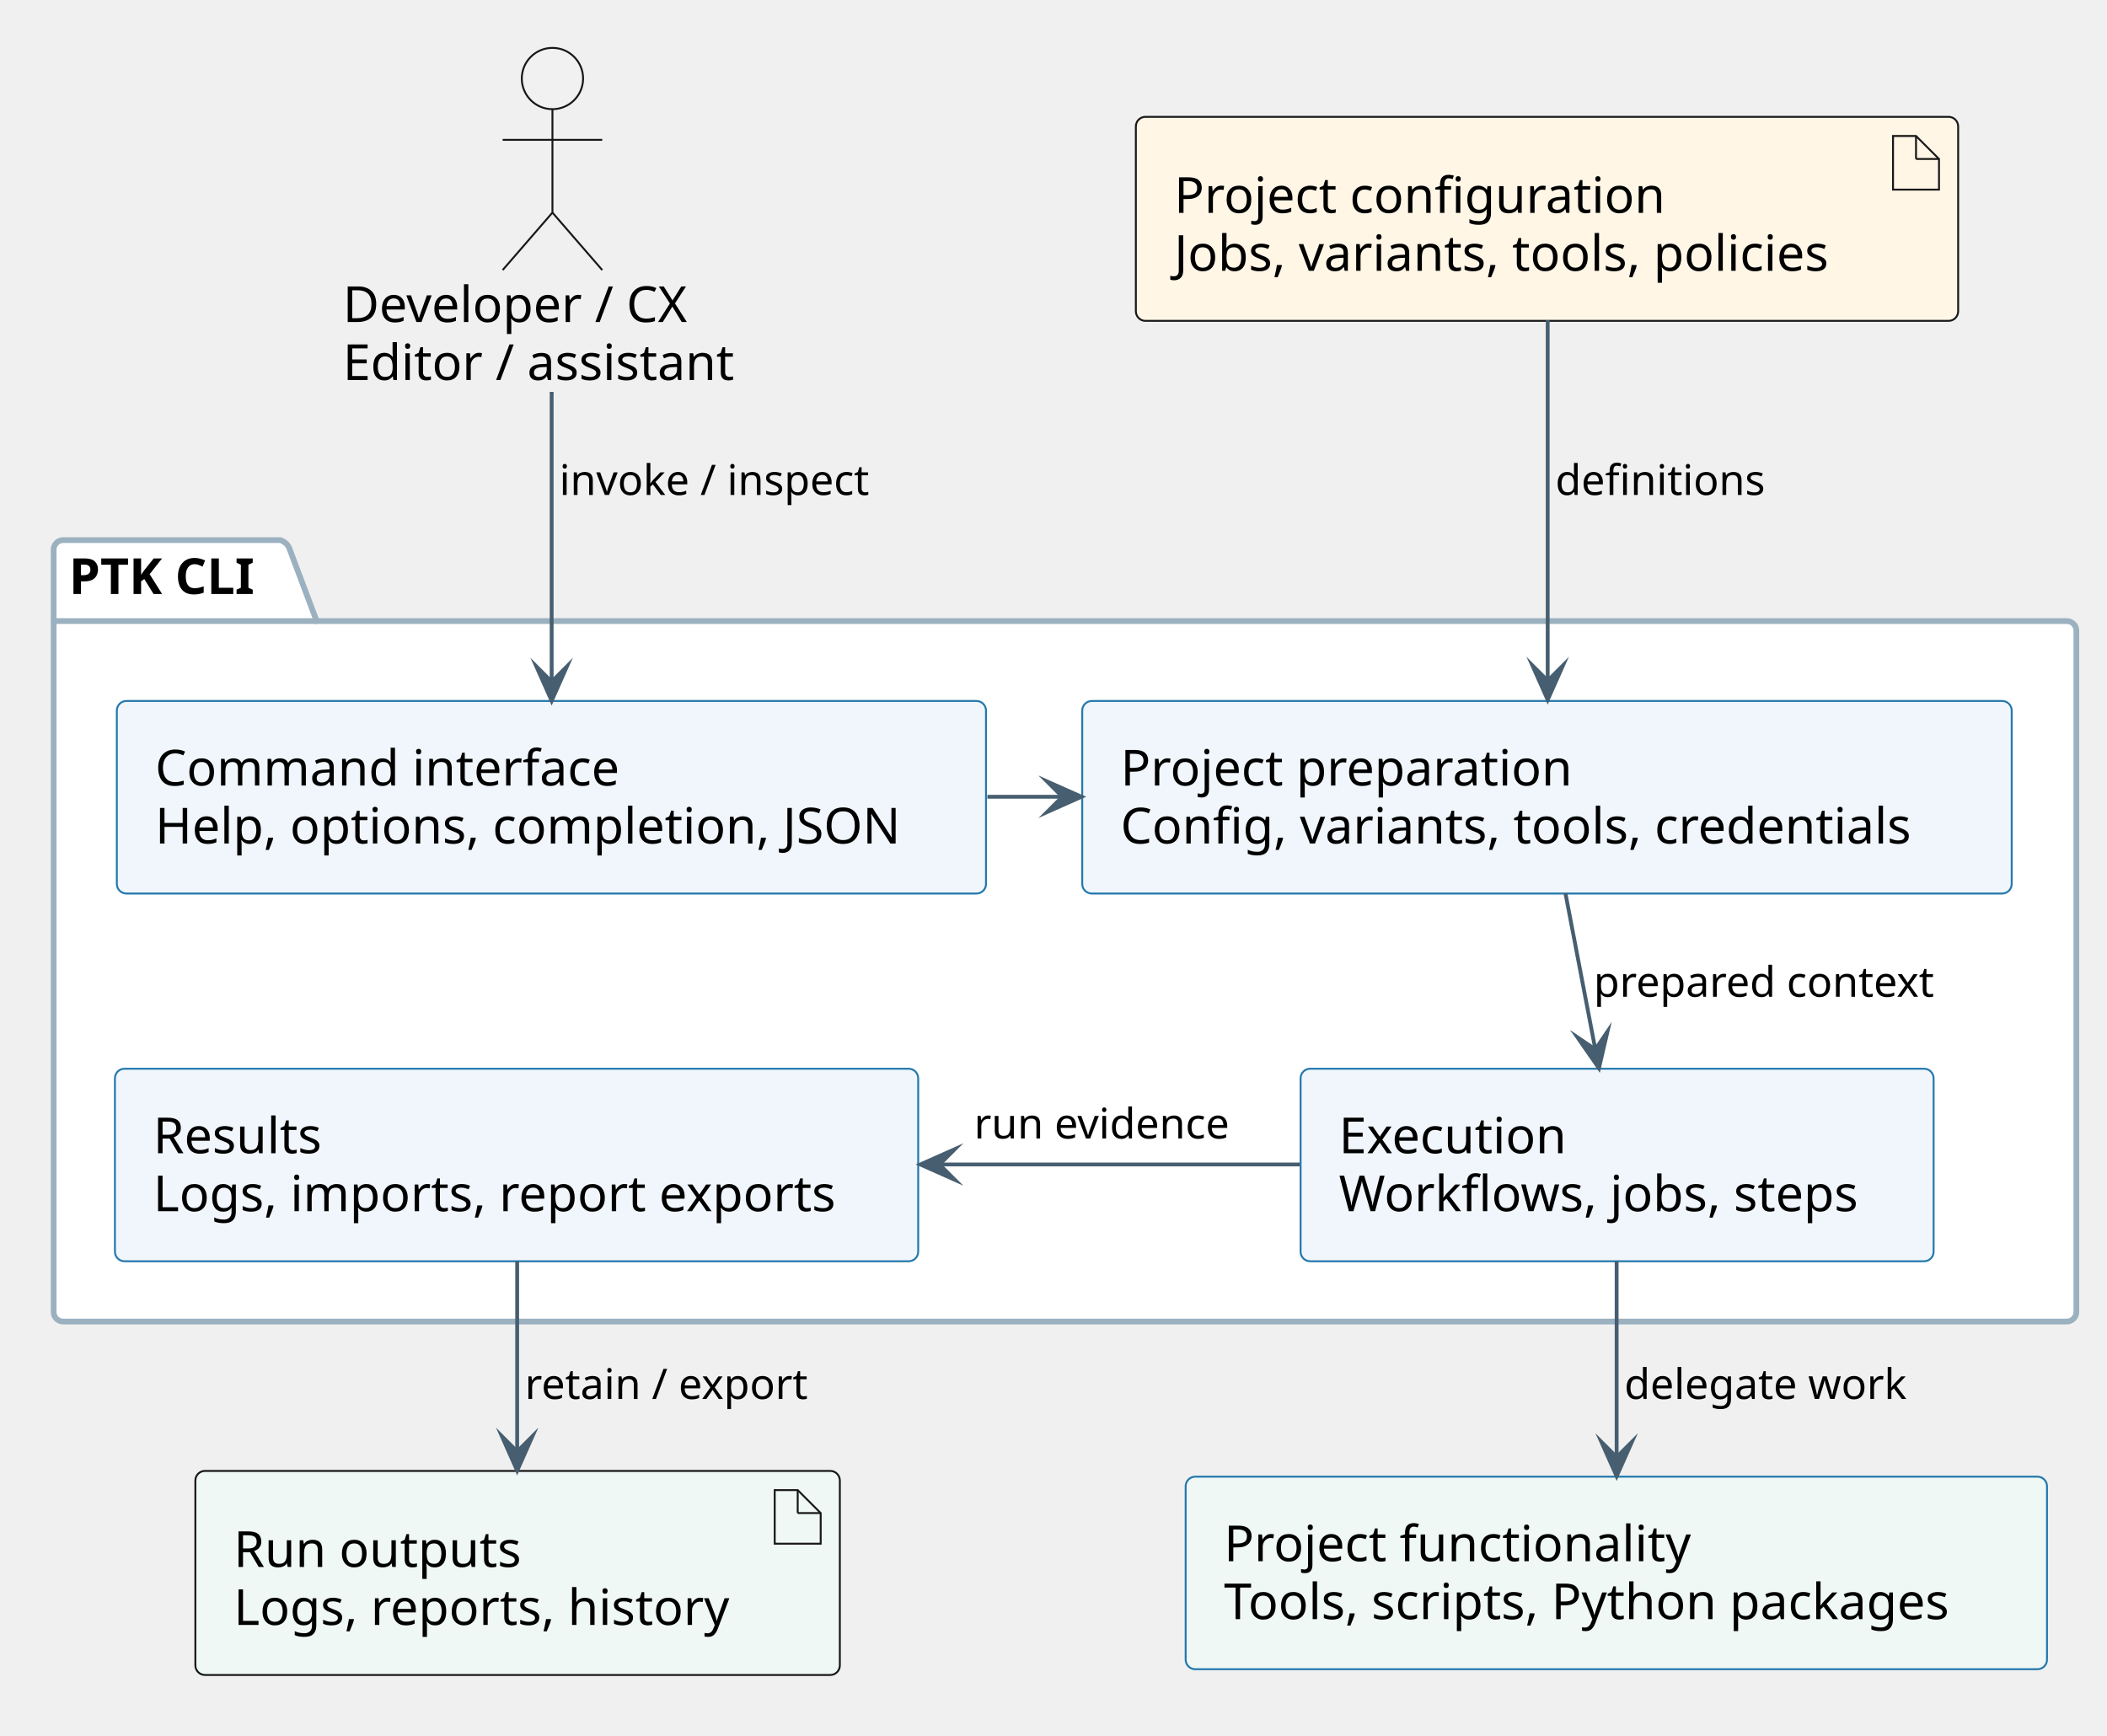
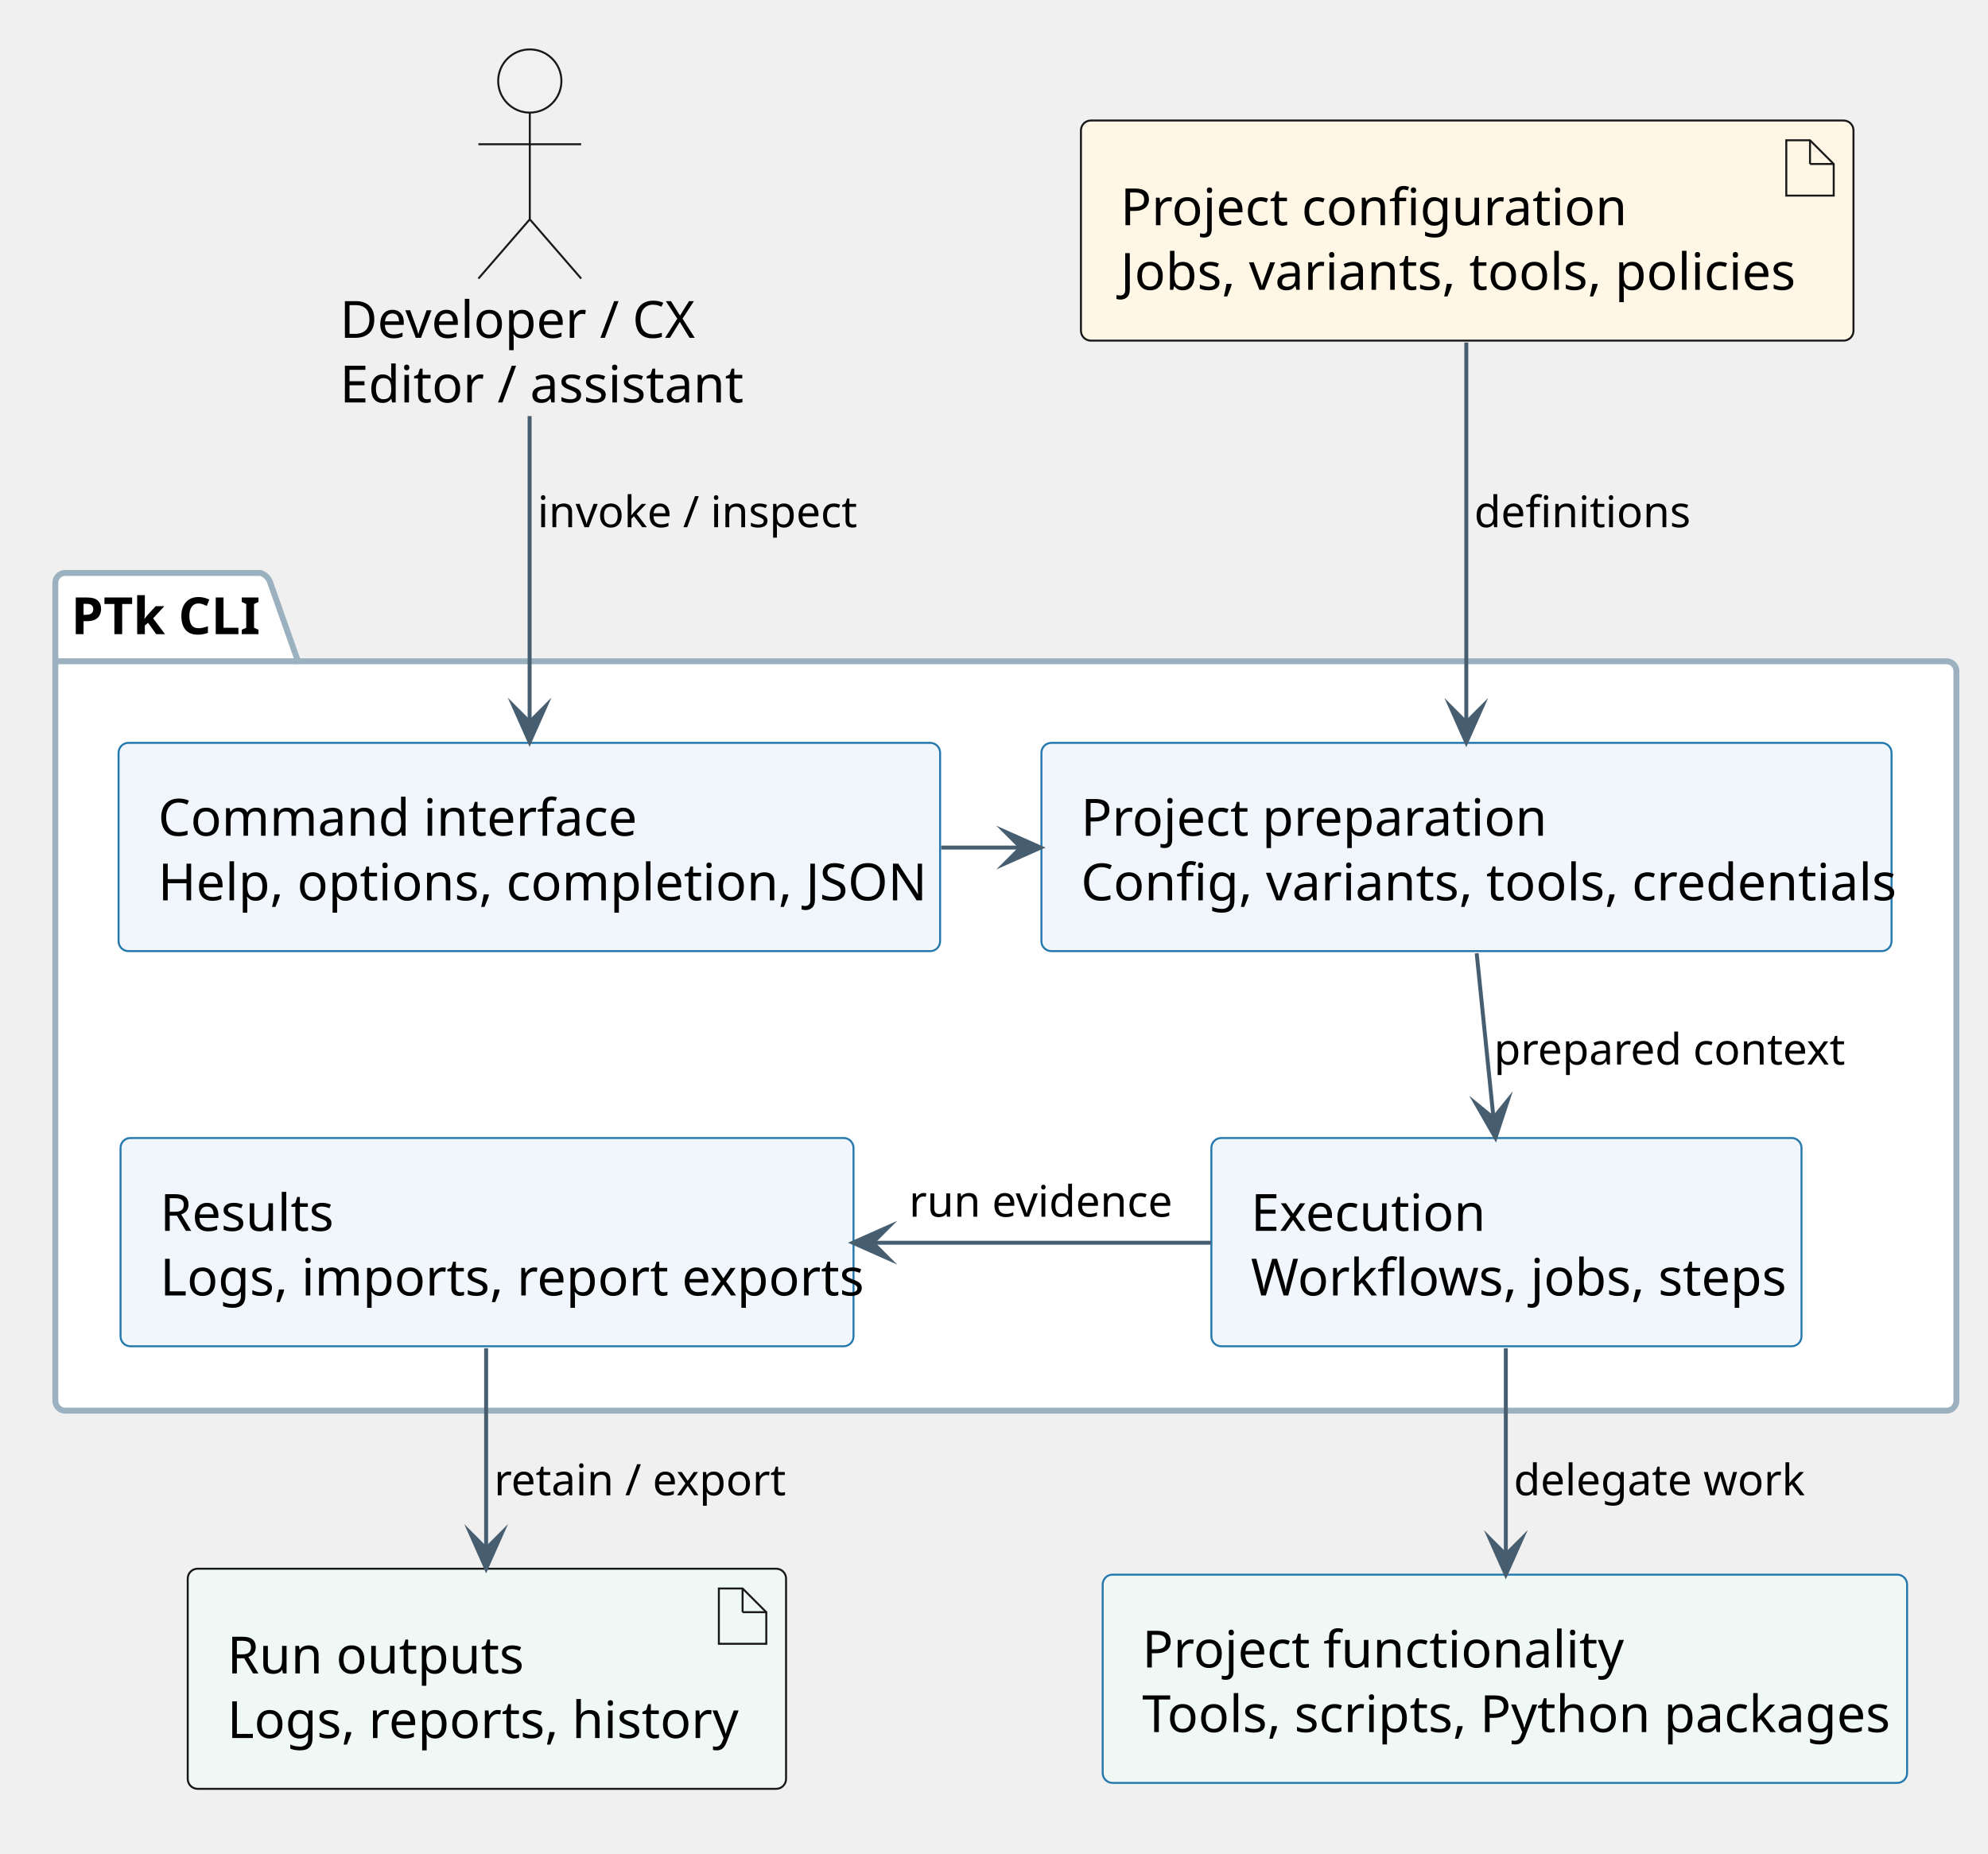
- <svg xmlns="http://www.w3.org/2000/svg" version="1.1" data-diagram-type="DESCRIPTION" style="width:550px;height:453px;" width="550px" height="453px" viewBox="0 0 550 453" zoomAndPan="magnify" preserveAspectRatio="none" contentStyleType="text/css">
+ <svg xmlns="http://www.w3.org/2000/svg" version="1.1" data-diagram-type="DESCRIPTION" style="width:503px;height:469px;" width="503px" height="469px" viewBox="0 0 503 469" zoomAndPan="magnify" preserveAspectRatio="none" contentStyleType="text/css">
  <defs />
  <g font-family="sans-serif" lengthAdjust="spacing">
-     <g class="cluster" data-qualified-name="PTK CLI" id="ent0003" data-source-line="20">
-       <path d="M16.5,141 L73.156,141 A3.75,3.75 0 0 1 75.656,143.5 L82.656,162.133 L539.5,162.133 A2.5,2.5 0 0 1 542,164.633 L542,342.5 A2.5,2.5 0 0 1 539.5,345 L16.5,345 A2.5,2.5 0 0 1 14,342.5 L14,143.5 A2.5,2.5 0 0 1 16.5,141" style="stroke:#9BB1C0;stroke-width:1.5;" fill="#FFF" />
-       <line x1="14" y1="162.133" x2="82.656" y2="162.133" style="stroke:#9BB1C0;stroke-width:1.5;" />
-       <text x="18" y="155.067" fill="#000" font-size="13" textLength="55.656" font-weight="700">PTK CLI</text>
+     <g class="cluster" data-qualified-name="PTk CLI" id="ent0003" data-source-line="20">
+       <path d="M16.5,145 L65.895,145 A3.75,3.75 0 0 1 68.395,147.5 L75.395,167.352 L492.5,167.352 A2.5,2.5 0 0 1 495,169.852 L495,354.5 A2.5,2.5 0 0 1 492.5,357 L16.5,357 A2.5,2.5 0 0 1 14,354.5 L14,147.5 A2.5,2.5 0 0 1 16.5,145" style="stroke:#9BB1C0;stroke-width:1.5;" fill="#FFF" />
+       <line x1="14" y1="167.352" x2="75.395" y2="167.352" style="stroke:#9BB1C0;stroke-width:1.5;" />
+       <text x="18" y="160.495" fill="#000" font-size="13" textLength="48.395" font-weight="700">PTk CLI</text>
    </g>
    <g class="entity" data-qualified-name="Client" id="ent0001" data-source-line="18">
-       <ellipse cx="144.207" cy="20.5" rx="8" ry="8" fill="#F1F1F1" style="stroke:#181818;stroke-width:0.5;" />
-       <path d="M144.207,28.5 L144.207,55.5 M131.207,36.5 L157.207,36.5 M144.207,55.5 L131.207,70.5 M144.207,55.5 L157.207,70.5" style="stroke:#181818;stroke-width:0.5;" fill="none" />
-       <text x="89.5" y="84.067" fill="#000" font-size="13" textLength="97.487">Developer / CX</text>
-       <text x="89.5" y="99.2" fill="#000" font-size="13" textLength="109.415">Editor / assistant</text>
+       <ellipse cx="134.049" cy="20.5" rx="8" ry="8" fill="#F1F1F1" style="stroke:#181818;stroke-width:0.5;" />
+       <path d="M134.049,28.5 L134.049,55.5 M121.049,36.5 L147.049,36.5 M134.049,55.5 L121.049,70.5 M134.049,55.5 L147.049,70.5" style="stroke:#181818;stroke-width:0.5;" fill="none" />
+       <text x="86" y="85.495" fill="#000" font-size="13" textLength="88.15">Developer / CX</text>
+       <text x="86" y="101.847" fill="#000" font-size="13" textLength="96.097">Editor / assistant</text>
    </g>
    <g class="entity" data-qualified-name="Config" id="ent0002" data-source-line="19">
-       <rect x="296.5" y="30.5" width="214.647" height="53.266" fill="#FFF6E6" style="stroke:#181818;stroke-width:0.5;" rx="2.5" ry="2.5" />
-       <polygon points="494.147,35.5,494.147,49.5,506.147,49.5,506.147,41.5,500.147,35.5,494.147,35.5" fill="#FFF6E6" style="stroke:#181818;stroke-width:0.5;stroke-linejoin:miter;stroke-miterlimit:10;" />
-       <line x1="500.147" y1="35.5" x2="500.147" y2="41.5" style="stroke:#181818;stroke-width:0.5;" />
-       <line x1="506.147" y1="41.5" x2="500.147" y2="41.5" style="stroke:#181818;stroke-width:0.5;" />
-       <text x="306.5" y="55.567" fill="#000" font-size="13" textLength="135.357">Project configuration</text>
-       <text x="306.5" y="70.7" fill="#000" font-size="13" textLength="184.647">Jobs, variants, tools, policies</text>
+       <rect x="273.5" y="30.5" width="195.464" height="55.703" fill="#FFF6E6" style="stroke:#181818;stroke-width:0.5;" rx="2.5" ry="2.5" />
+       <polygon points="451.964,35.5,451.964,49.5,463.964,49.5,463.964,41.5,457.964,35.5,451.964,35.5" fill="#FFF6E6" style="stroke:#181818;stroke-width:0.5;stroke-linejoin:miter;stroke-miterlimit:10;" />
+       <line x1="457.964" y1="35.5" x2="457.964" y2="41.5" style="stroke:#181818;stroke-width:0.5;" />
+       <line x1="463.964" y1="41.5" x2="457.964" y2="41.5" style="stroke:#181818;stroke-width:0.5;" />
+       <text x="283.5" y="56.995" fill="#000" font-size="13" textLength="118.511">Project configuration</text>
+       <text x="283.5" y="73.347" fill="#000" font-size="13" textLength="165.464">Jobs, variants, tools, policies</text>
    </g>
    <g class="entity" data-qualified-name="Work" id="ent0012" data-source-line="29">
-       <rect x="309.5" y="385.5" width="224.839" height="50.266" fill="#EFF8F5" style="stroke:#2478AD;stroke-width:0.5;" rx="2.5" ry="2.5" />
-       <text x="319.5" y="407.567" fill="#000" font-size="13" textLength="130.209">Project functionality</text>
-       <text x="319.5" y="422.7" fill="#000" font-size="13" textLength="204.839">Tools, scripts, Python packages</text>
+       <rect x="279" y="398.5" width="203.53" height="52.703" fill="#EFF8F5" style="stroke:#2478AD;stroke-width:0.5;" rx="2.5" ry="2.5" />
+       <text x="289" y="421.995" fill="#000" font-size="13" textLength="112.722">Project functionality</text>
+       <text x="289" y="438.347" fill="#000" font-size="13" textLength="183.53">Tools, scripts, Python packages</text>
    </g>
    <g class="entity" data-qualified-name="Outputs" id="ent0013" data-source-line="30">
-       <rect x="51" y="384" width="168.227" height="53.266" fill="#EFF8F5" style="stroke:#181818;stroke-width:0.5;" rx="2.5" ry="2.5" />
-       <polygon points="202.227,389,202.227,403,214.227,403,214.227,395,208.227,389,202.227,389" fill="#EFF8F5" style="stroke:#181818;stroke-width:0.5;stroke-linejoin:miter;stroke-miterlimit:10;" />
-       <line x1="208.227" y1="389" x2="208.227" y2="395" style="stroke:#181818;stroke-width:0.5;" />
-       <line x1="214.227" y1="395" x2="208.227" y2="395" style="stroke:#181818;stroke-width:0.5;" />
-       <text x="61" y="409.067" fill="#000" font-size="13" textLength="79.295">Run outputs</text>
-       <text x="61" y="424.2" fill="#000" font-size="13" textLength="138.227">Logs, reports, history</text>
+       <rect x="47.5" y="397" width="151.386" height="55.703" fill="#EFF8F5" style="stroke:#181818;stroke-width:0.5;" rx="2.5" ry="2.5" />
+       <polygon points="181.886,402,181.886,416,193.886,416,193.886,408,187.886,402,181.886,402" fill="#EFF8F5" style="stroke:#181818;stroke-width:0.5;stroke-linejoin:miter;stroke-miterlimit:10;" />
+       <line x1="187.886" y1="402" x2="187.886" y2="408" style="stroke:#181818;stroke-width:0.5;" />
+       <line x1="193.886" y1="408" x2="187.886" y2="408" style="stroke:#181818;stroke-width:0.5;" />
+       <text x="57.5" y="423.495" fill="#000" font-size="13" textLength="70.104">Run outputs</text>
+       <text x="57.5" y="439.847" fill="#000" font-size="13" textLength="121.386">Logs, reports, history</text>
    </g>
-     <g class="entity" data-qualified-name="PTK CLI.CLI" id="ent0004" data-source-line="21">
-       <rect x="30.5" y="183" width="226.883" height="50.266" fill="#F0F6FB" style="stroke:#2478AD;stroke-width:0.5;" rx="2.5" ry="2.5" />
-       <text x="40.5" y="205.067" fill="#000" font-size="13" textLength="128.927">Command interface</text>
-       <text x="40.5" y="220.2" fill="#000" font-size="13" textLength="206.883">Help, options, completion, JSON</text>
+     <g class="entity" data-qualified-name="PTk CLI.CLI" id="ent0004" data-source-line="21">
+       <rect x="30" y="188" width="207.865" height="52.703" fill="#F0F6FB" style="stroke:#2478AD;stroke-width:0.5;" rx="2.5" ry="2.5" />
+       <text x="40" y="211.495" fill="#000" font-size="13" textLength="113.439">Command interface</text>
+       <text x="40" y="227.847" fill="#000" font-size="13" textLength="187.865">Help, options, completion, JSON</text>
    </g>
-     <g class="entity" data-qualified-name="PTK CLI.Prepare" id="ent0005" data-source-line="22">
-       <rect x="282.5" y="183" width="242.625" height="50.266" fill="#F0F6FB" style="stroke:#2478AD;stroke-width:0.5;" rx="2.5" ry="2.5" />
-       <text x="292.5" y="205.067" fill="#000" font-size="13" textLength="125.15">Project preparation</text>
-       <text x="292.5" y="220.2" fill="#000" font-size="13" textLength="222.625">Config, variants, tools, credentials</text>
+     <g class="entity" data-qualified-name="PTk CLI.Prepare" id="ent0005" data-source-line="22">
+       <rect x="263.5" y="188" width="215.095" height="52.703" fill="#F0F6FB" style="stroke:#2478AD;stroke-width:0.5;" rx="2.5" ry="2.5" />
+       <text x="273.5" y="211.495" fill="#000" font-size="13" textLength="109.84">Project preparation</text>
+       <text x="273.5" y="227.847" fill="#000" font-size="13" textLength="195.095">Config, variants, tools, credentials</text>
    </g>
-     <g class="entity" data-qualified-name="PTK CLI.Execute" id="ent0006" data-source-line="23">
-       <rect x="339.5" y="279" width="165.241" height="50.266" fill="#F0F6FB" style="stroke:#2478AD;stroke-width:0.5;" rx="2.5" ry="2.5" />
-       <text x="349.5" y="301.067" fill="#000" font-size="13" textLength="64.194">Execution</text>
-       <text x="349.5" y="316.2" fill="#000" font-size="13" textLength="145.241">Workflows, jobs, steps</text>
+     <g class="entity" data-qualified-name="PTk CLI.Execute" id="ent0006" data-source-line="23">
+       <rect x="306.5" y="288" width="149.314" height="52.703" fill="#F0F6FB" style="stroke:#2478AD;stroke-width:0.5;" rx="2.5" ry="2.5" />
+       <text x="316.5" y="311.495" fill="#000" font-size="13" textLength="57.091">Execution</text>
+       <text x="316.5" y="327.847" fill="#000" font-size="13" textLength="129.314">Workflows, jobs, steps</text>
    </g>
-     <g class="entity" data-qualified-name="PTK CLI.Results" id="ent0007" data-source-line="24">
-       <rect x="30" y="279" width="209.681" height="50.266" fill="#F0F6FB" style="stroke:#2478AD;stroke-width:0.5;" rx="2.5" ry="2.5" />
-       <text x="40" y="301.067" fill="#000" font-size="13" textLength="47.525">Results</text>
-       <text x="40" y="316.2" fill="#000" font-size="13" textLength="189.681">Logs, imports, report exports</text>
+     <g class="entity" data-qualified-name="PTk CLI.Results" id="ent0007" data-source-line="24">
+       <rect x="30.5" y="288" width="185.458" height="52.703" fill="#F0F6FB" style="stroke:#2478AD;stroke-width:0.5;" rx="2.5" ry="2.5" />
+       <text x="40.5" y="311.495" fill="#000" font-size="13" textLength="43.348">Results</text>
+       <text x="40.5" y="327.847" fill="#000" font-size="13" textLength="165.458">Logs, imports, report exports</text>
    </g>
    <g class="link" data-entity-1="ent0004" data-entity-2="ent0005" id="lnk8" data-link-type="dependency">
-       <polygon points="282.315,208,273.315,204,277.315,208,273.315,212,282.315,208" fill="#465E70" style="stroke:#465E70;stroke-width:1;stroke-linejoin:miter;stroke-miterlimit:10;" />
-       <path d="M257.75,208 C265.938,208 269.127,208 277.315,208" style="stroke:#465E70;stroke-width:1;" fill="none" />
+       <polygon points="263.319,214.5,254.319,210.5,258.319,214.5,254.319,218.5,263.319,214.5" fill="#465E70" style="stroke:#465E70;stroke-width:1;stroke-linejoin:miter;stroke-miterlimit:10;" />
+       <path d="M238.15,214.5 C246.54,214.5 249.93,214.5 258.319,214.5" style="stroke:#465E70;stroke-width:1;" fill="none" />
    </g>
    <g class="link" data-entity-1="ent0005" data-entity-2="ent0006" id="lnk9" data-link-type="dependency">
-       <polygon points="417.38,278.875,419.616,269.283,416.44,273.964,411.759,270.788,417.38,278.875" fill="#465E70" style="stroke:#465E70;stroke-width:1;stroke-linejoin:miter;stroke-miterlimit:10;" />
-       <path d="M408.635,233.207 C411.323,247.242 413.755,259.943 416.44,273.964" style="stroke:#465E70;stroke-width:1;" fill="none" />
-       <text x="416" y="260.21" fill="#000" font-size="11" textLength="95.417">prepared context</text>
+       <polygon points="378.39,287.924,381.456,278.564,377.883,282.949,373.497,279.376,378.39,287.924" fill="#465E70" style="stroke:#465E70;stroke-width:1;stroke-linejoin:miter;stroke-miterlimit:10;" />
+       <path d="M373.627,241.248 C375.097,255.653 376.416,268.573 377.883,282.949" style="stroke:#465E70;stroke-width:1;" fill="none" />
+       <text x="378" y="269.419" fill="#000" font-size="11" textLength="82.554">prepared context</text>
    </g>
    <g class="link" data-entity-1="ent0007" data-entity-2="ent0006" id="lnk11" data-link-type="dependency">
-       <polygon points="240.239,304,249.239,308,245.239,304,249.239,300,240.239,304" fill="#465E70" style="stroke:#465E70;stroke-width:1;stroke-linejoin:miter;stroke-miterlimit:10;" />
-       <path d="M245.239,304 C277.874,304 308.359,304 339.24,304" style="stroke:#465E70;stroke-width:1;" fill="none" />
-       <text x="254.25" y="297.21" fill="#000" font-size="11" textLength="71.833">run evidence</text>
+       <polygon points="215.779,314.5,224.779,318.5,220.779,314.5,224.779,310.5,215.779,314.5" fill="#465E70" style="stroke:#465E70;stroke-width:1;stroke-linejoin:miter;stroke-miterlimit:10;" />
+       <path d="M220.779,314.5 C250.539,314.5 278.098,314.5 306.385,314.5" style="stroke:#465E70;stroke-width:1;" fill="none" />
+       <text x="230" y="307.919" fill="#000" font-size="11" textLength="62.987">run evidence</text>
    </g>
    <g class="link" data-entity-1="ent0001" data-entity-2="ent0004" id="lnk14" data-link-type="dependency">
-       <polygon points="144,182.965,148,173.965,144,177.965,140,173.965,144,182.965" fill="#465E70" style="stroke:#465E70;stroke-width:1;stroke-linejoin:miter;stroke-miterlimit:10;" />
-       <path d="M144,102.301 C144,128.723 144,156.244 144,177.965" style="stroke:#465E70;stroke-width:1;" fill="none" />
-       <text x="146" y="129.21" fill="#000" font-size="11" textLength="86.974">invoke / inspect</text>
+       <polygon points="134,187.778,138,178.778,134,182.778,130,178.778,134,187.778" fill="#465E70" style="stroke:#465E70;stroke-width:1;stroke-linejoin:miter;stroke-miterlimit:10;" />
+       <path d="M134,105.288 C134,132.241 134,160.337 134,182.778" style="stroke:#465E70;stroke-width:1;" fill="none" />
+       <text x="136" y="133.419" fill="#000" font-size="11" textLength="75.818">invoke / inspect</text>
    </g>
    <g class="link" data-entity-1="ent0002" data-entity-2="ent0005" id="lnk15" data-link-type="dependency">
-       <polygon points="404,182.707,408,173.707,404,177.707,400,173.707,404,182.707" fill="#465E70" style="stroke:#465E70;stroke-width:1;stroke-linejoin:miter;stroke-miterlimit:10;" />
-       <path d="M404,83.614 C404,111.405 404,150.444 404,177.707" style="stroke:#465E70;stroke-width:1;" fill="none" />
-       <text x="406" y="129.21" fill="#000" font-size="11" textLength="57.508">definitions</text>
+       <polygon points="371,187.873,375,178.873,371,182.873,367,178.873,371,187.873" fill="#465E70" style="stroke:#465E70;stroke-width:1;stroke-linejoin:miter;stroke-miterlimit:10;" />
+       <path d="M371,86.678 C371,115.259 371,154.89 371,182.873" style="stroke:#465E70;stroke-width:1;" fill="none" />
+       <text x="373" y="133.419" fill="#000" font-size="11" textLength="49.532">definitions</text>
    </g>
    <g class="link" data-entity-1="ent0006" data-entity-2="ent0012" id="lnk16" data-link-type="dependency">
-       <polygon points="422,385.394,426,376.394,422,380.394,418,376.394,422,385.394" fill="#465E70" style="stroke:#465E70;stroke-width:1;stroke-linejoin:miter;stroke-miterlimit:10;" />
-       <path d="M422,329.237 C422,346.119 422,363.541 422,380.394" style="stroke:#465E70;stroke-width:1;" fill="none" />
-       <text x="424" y="365.21" fill="#000" font-size="11" textLength="78.493">delegate work</text>
+       <polygon points="381,398.472,385,389.472,381,393.472,377,389.472,381,398.472" fill="#465E70" style="stroke:#465E70;stroke-width:1;stroke-linejoin:miter;stroke-miterlimit:10;" />
+       <path d="M381,341.213 C381,358.509 381,376.214 381,393.472" style="stroke:#465E70;stroke-width:1;" fill="none" />
+       <text x="383" y="378.419" fill="#000" font-size="11" textLength="68.487">delegate work</text>
    </g>
    <g class="link" data-entity-1="ent0007" data-entity-2="ent0013" id="lnk17" data-link-type="dependency">
-       <polygon points="135,383.936,139,374.936,135,378.936,131,374.936,135,383.936" fill="#465E70" style="stroke:#465E70;stroke-width:1;stroke-linejoin:miter;stroke-miterlimit:10;" />
-       <path d="M135,329.237 C135,345.637 135,362.264 135,378.936" style="stroke:#465E70;stroke-width:1;" fill="none" />
-       <text x="137" y="365.21" fill="#000" font-size="11" textLength="78.896">retain / export</text>
+       <polygon points="123,396.957,127,387.957,123,391.957,119,387.957,123,396.957" fill="#465E70" style="stroke:#465E70;stroke-width:1;stroke-linejoin:miter;stroke-miterlimit:10;" />
+       <path d="M123,341.213 C123,358.007 123,374.903 123,391.957" style="stroke:#465E70;stroke-width:1;" fill="none" />
+       <text x="125" y="378.419" fill="#000" font-size="11" textLength="67.257">retain / export</text>
    </g>
  </g>
</svg>
